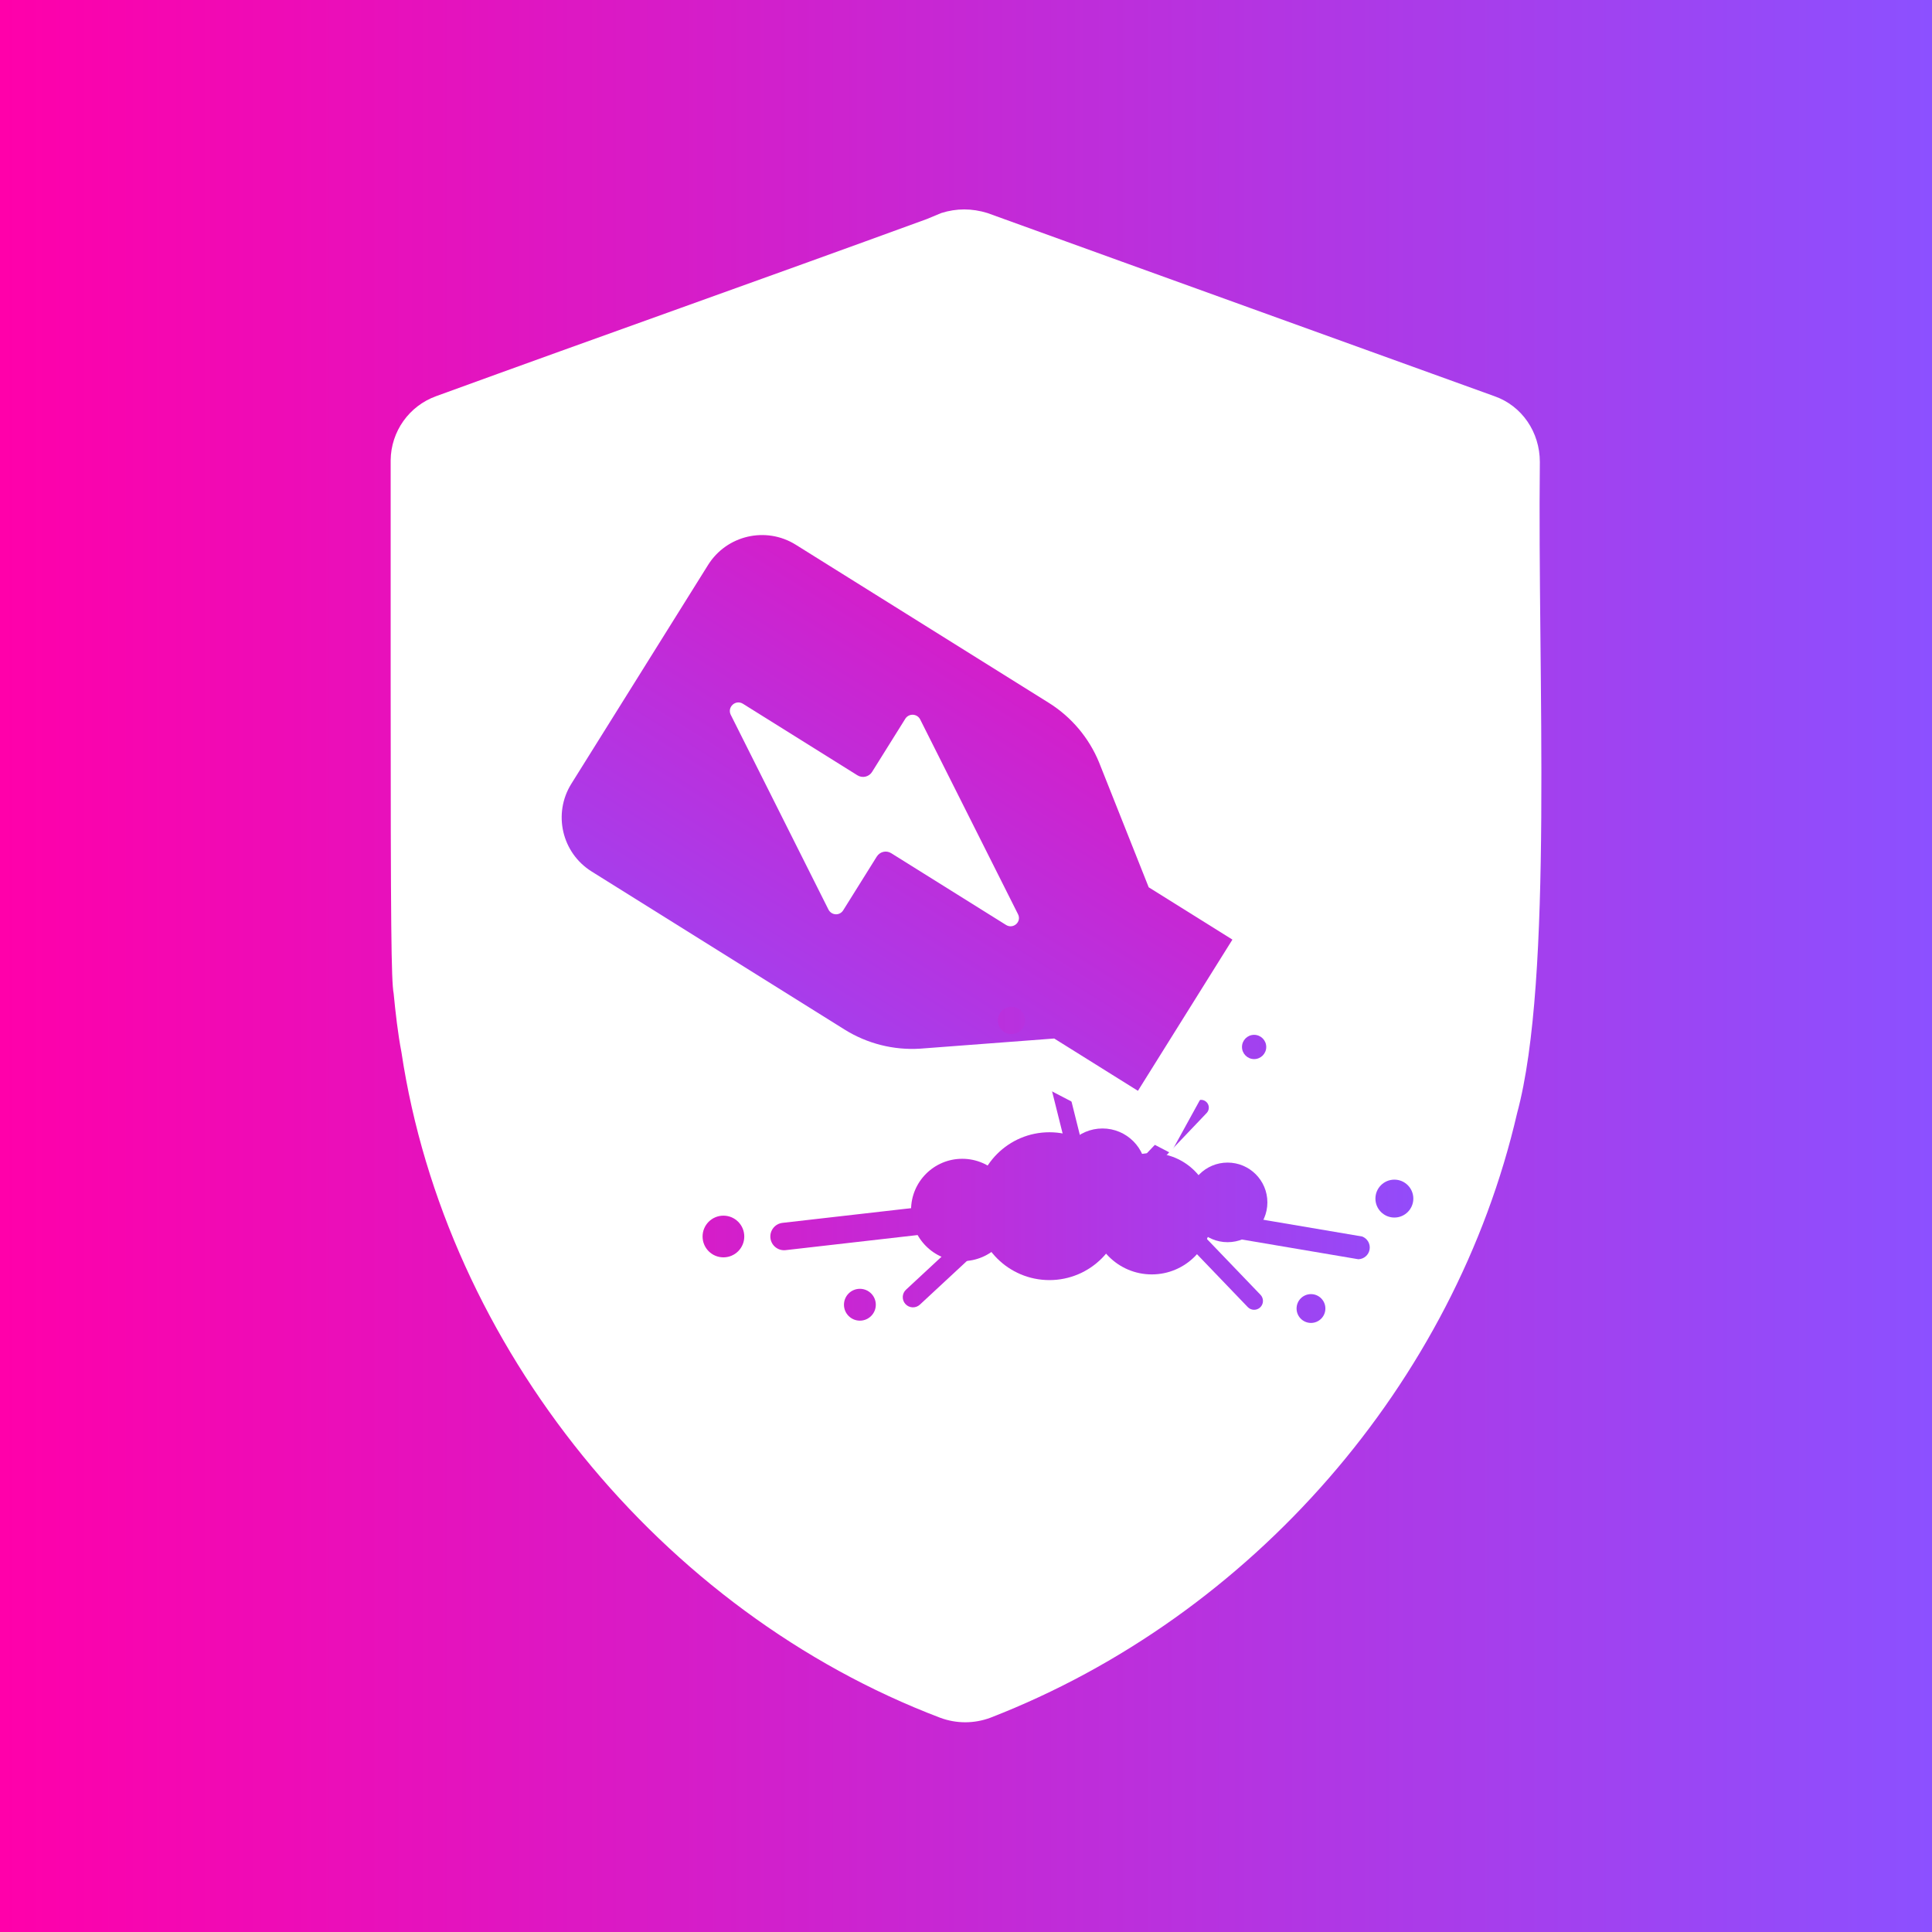
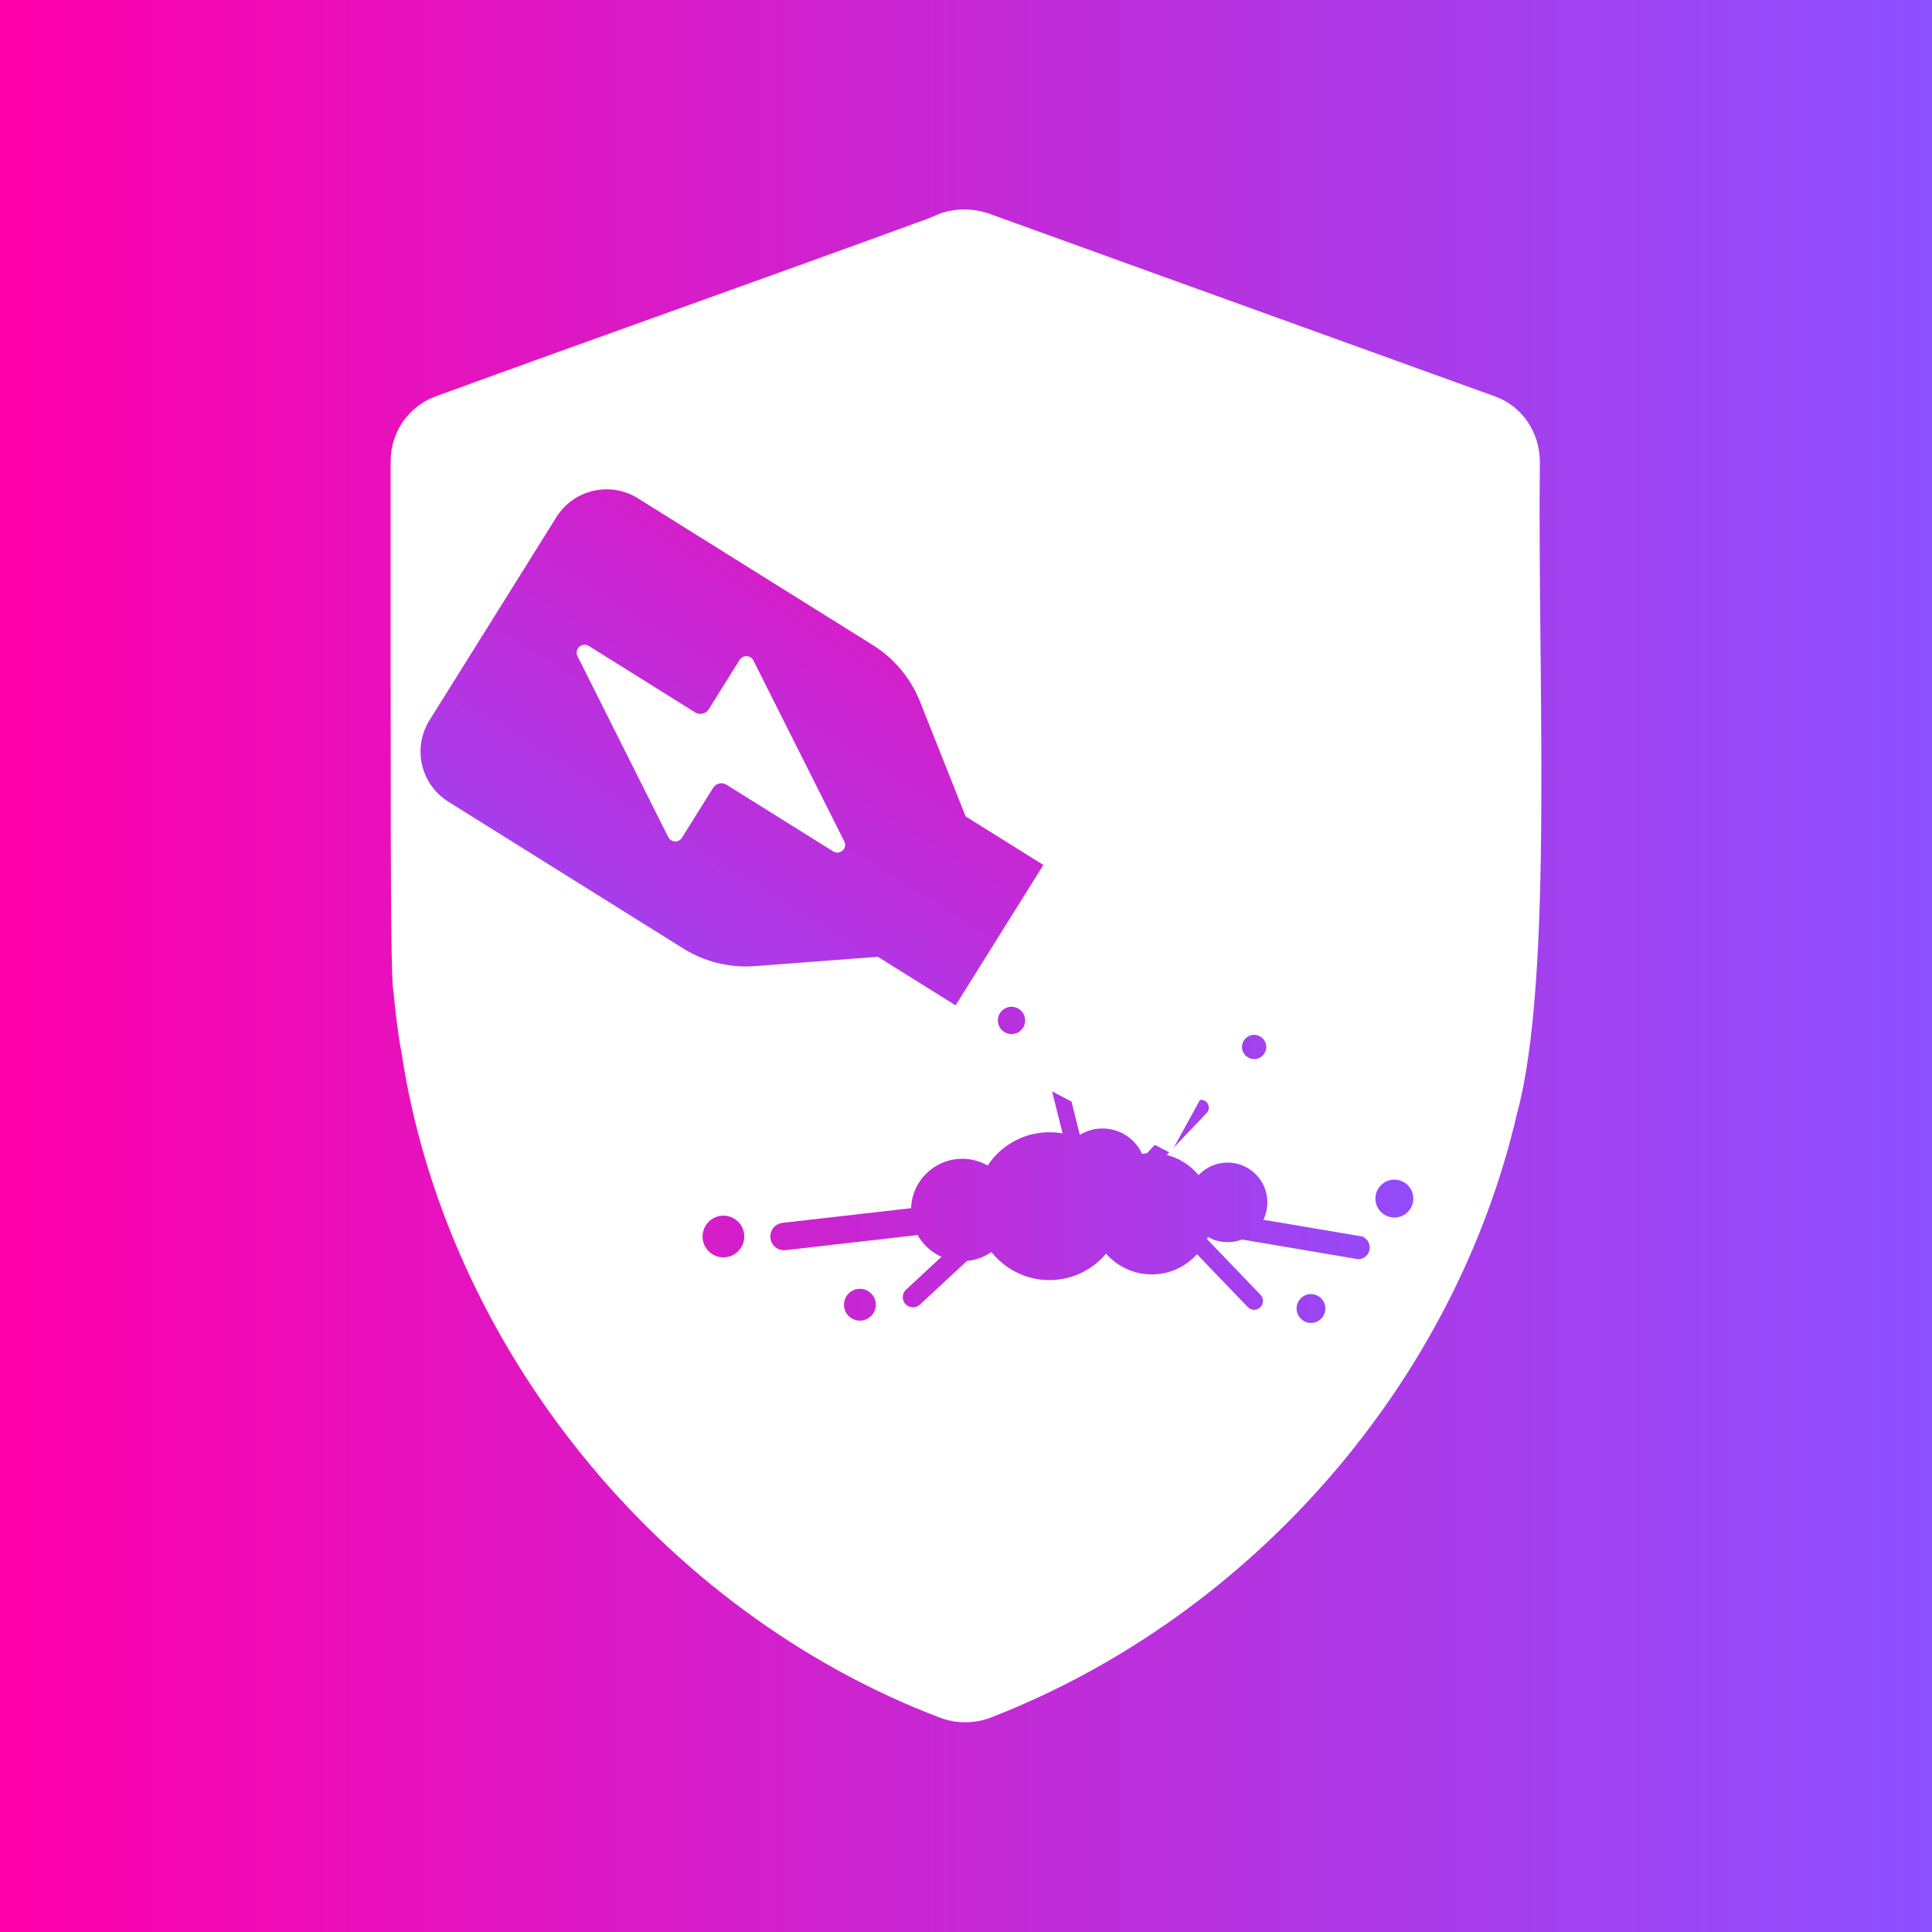
<svg xmlns="http://www.w3.org/2000/svg" viewBox="-6.527 2.221 32.279 32.279" role="img" aria-label="Socket sauce">
  <defs>
    <linearGradient id="socket-brand-plate" gradientUnits="userSpaceOnUse" x1="-6.527" y1="0" x2="25.753" y2="0">
      <stop offset="0%" stop-color="#ff00aa" />
      <stop offset="100%" stop-color="#8c50ff" />
    </linearGradient>
  </defs>
  <rect data-socket-layer="plate" x="-6.527" y="2.221" width="32.279" height="32.279" fill="url(#socket-brand-plate)" />
  <path data-socket-layer="shield" fill="#ffffff" d="M18.44 8.84c.46.16.76.6.76 1.1-.04 3.58.23 8.63-.38 10.88-1.04 4.5-4.42 8.4-8.8 10.1a1.2 1.2 0 0 1-.84 0C4.52 29.15.92 24.73.18 19.8c-.06-.31-.1-.67-.13-.98-.04-.2-.05-1.14-.05-5.17V9.91a1.15 1.15 0 0 1 .76-1.07c2.8-1.02 5.38-1.93 8.2-2.96l.24-.1q.38-.12.77 0l2.24.81z" />
  <g data-socket-layer="glyph" transform="translate(2.013 9.2) scale(0.63333)">
    <defs>
-       <mask id="glyph-cut-0" maskUnits="userSpaceOnUse" x="0" y="0" width="24" height="24">
-         <rect width="24" height="24" fill="#ffffff" />
+       <mask id="glyph-cut-0" maskUnits="userSpaceOnUse" x="-4000" y="-4000" width="8000" height="8000">
+         <rect x="-4000" y="-4000" width="8000" height="8000" fill="#ffffff" />
        <g transform="translate(4.9 1.4) scale(.727)">
          <path fill="#000000" d="M9.89 9.54c.19-.32.67-.18.67.19v5.85c0 .25.2.45.46.45h2.73c.29 0 .46.31.31.56l-4.9 8.04c-.2.31-.68.17-.68-.2V18.6a.46.46 0 0 0-.46-.46H5.3a.37.37 0 0 1-.31-.55z" />
        </g>
      </mask>
-       <mask id="glyph-cut-1" maskUnits="userSpaceOnUse" x="0" y="0" width="24" height="24">
-         <rect width="24" height="24" fill="#ffffff" />
+       <mask id="glyph-cut-1" maskUnits="userSpaceOnUse" x="-4000" y="-4000" width="8000" height="8000">
+         <rect x="-4000" y="-4000" width="8000" height="8000" fill="#ffffff" />
        <path fill="#000000" d="m8.6 10.2 11 5.2-2.2 4-10-5.2Z" />
      </mask>
    </defs>
-     <g transform="translate(-1.2 -0.6) rotate(122 12 12) translate(12 12) scale(.84) translate(-12 -12)" mask="url(#glyph-cut-0)">
+     <g transform="translate(-5.6 -2.4) rotate(122 12 12) translate(12 12) scale(.78) translate(-12 -12)" mask="url(#glyph-cut-0)">
      <path fill="url(#socket-brand-plate)" fill-rule="evenodd" d="M9.2 2.2h5.6v3.1l2.5 3.4a4 4 0 0 1 .75 2.33v9.37a2 2 0 0 1-2 2h-8.1a2 2 0 0 1-2-2v-9.37A4 4 0 0 1 6.7 8.7l2.5-3.4Z" />
    </g>
    <g mask="url(#glyph-cut-1)">
      <path fill="url(#socket-brand-plate)" fill-rule="nonzero" d="M14.2 18.85a1.95 1.95 0 1 1 0 3.9 1.95 1.95 0 1 1 0-3.9" />
      <path fill="url(#socket-brand-plate)" fill-rule="nonzero" d="M16.9 19.4a1.6 1.6 0 1 1 0 3.2 1.6 1.6 0 1 1 0-3.2" />
      <path fill="url(#socket-brand-plate)" fill-rule="nonzero" d="M11.9 19.55a1.35 1.35 0 1 1 0 2.7 1.35 1.35 0 1 1 0-2.7" />
      <path fill="url(#socket-brand-plate)" fill-rule="nonzero" d="M18.9 19.65a1.05 1.05 0 1 1 0 2.1 1.05 1.05 0 1 1 0-2.1" />
      <path fill="url(#socket-brand-plate)" fill-rule="nonzero" d="M15.6 18.75a1.15 1.15 0 1 1 0 2.3 1.15 1.15 0 1 1 0-2.3" />
      <path fill="url(#socket-brand-plate)" fill-rule="nonzero" d="m14.16 20.44-7 .8a.36.36 0 0 0 .08.72l7-.8a.36.36 0 0 0-.08-.72" />
      <path fill="url(#socket-brand-plate)" fill-rule="nonzero" d="m16.45 21.2 5.9 1a.31.31 0 0 0 .1-.6l-5.9-1a.31.31 0 0 0-.1.6" />
      <path fill="url(#socket-brand-plate)" fill-rule="nonzero" d="m13.22 20.4-2.8 2.6a.26.26 0 0 0 .36.4l2.8-2.6a.26.26 0 0 0-.36-.4" />
      <path fill="url(#socket-brand-plate)" fill-rule="nonzero" d="m17.03 20.96 2.4 2.5a.23.23 0 0 0 .34-.32l-2.4-2.5a.23.23 0 0 0-.34.32" />
      <path fill="url(#socket-brand-plate)" fill-rule="nonzero" d="m15.31 20.15-.7-2.8a.22.22 0 0 0-.42.1l.7 2.8a.22.22 0 0 0 .42-.1" />
      <path fill="url(#socket-brand-plate)" fill-rule="nonzero" d="m16.35 20.44 2-2.1a.2.2 0 0 0-.3-.28l-2 2.1a.2.2 0 0 0 .3.28" />
    </g>
    <path fill="url(#socket-brand-plate)" fill-rule="evenodd" d="M5.6 21.05a.55.55 0 1 1 0 1.1.55.55 0 1 1 0-1.1" />
    <path fill="url(#socket-brand-plate)" fill-rule="evenodd" d="M23.3 20.1a.5.5 0 1 1 0 1 .5.5 0 1 1 0-1" />
    <path fill="url(#socket-brand-plate)" fill-rule="evenodd" d="M9.2 22.98a.42.42 0 1 1 0 .84.42.42 0 1 1 0-.84" />
    <path fill="url(#socket-brand-plate)" fill-rule="evenodd" d="M21.1 23.12a.38.38 0 1 1 0 .76.38.38 0 1 1 0-.76" />
    <path fill="url(#socket-brand-plate)" fill-rule="evenodd" d="M13.2 15.54a.36.36 0 1 1 0 .72.36.36 0 1 1 0-.72" />
    <path fill="url(#socket-brand-plate)" fill-rule="evenodd" d="M19.6 16.28a.32.32 0 1 1 0 .64.32.32 0 1 1 0-.64" />
  </g>
</svg>
